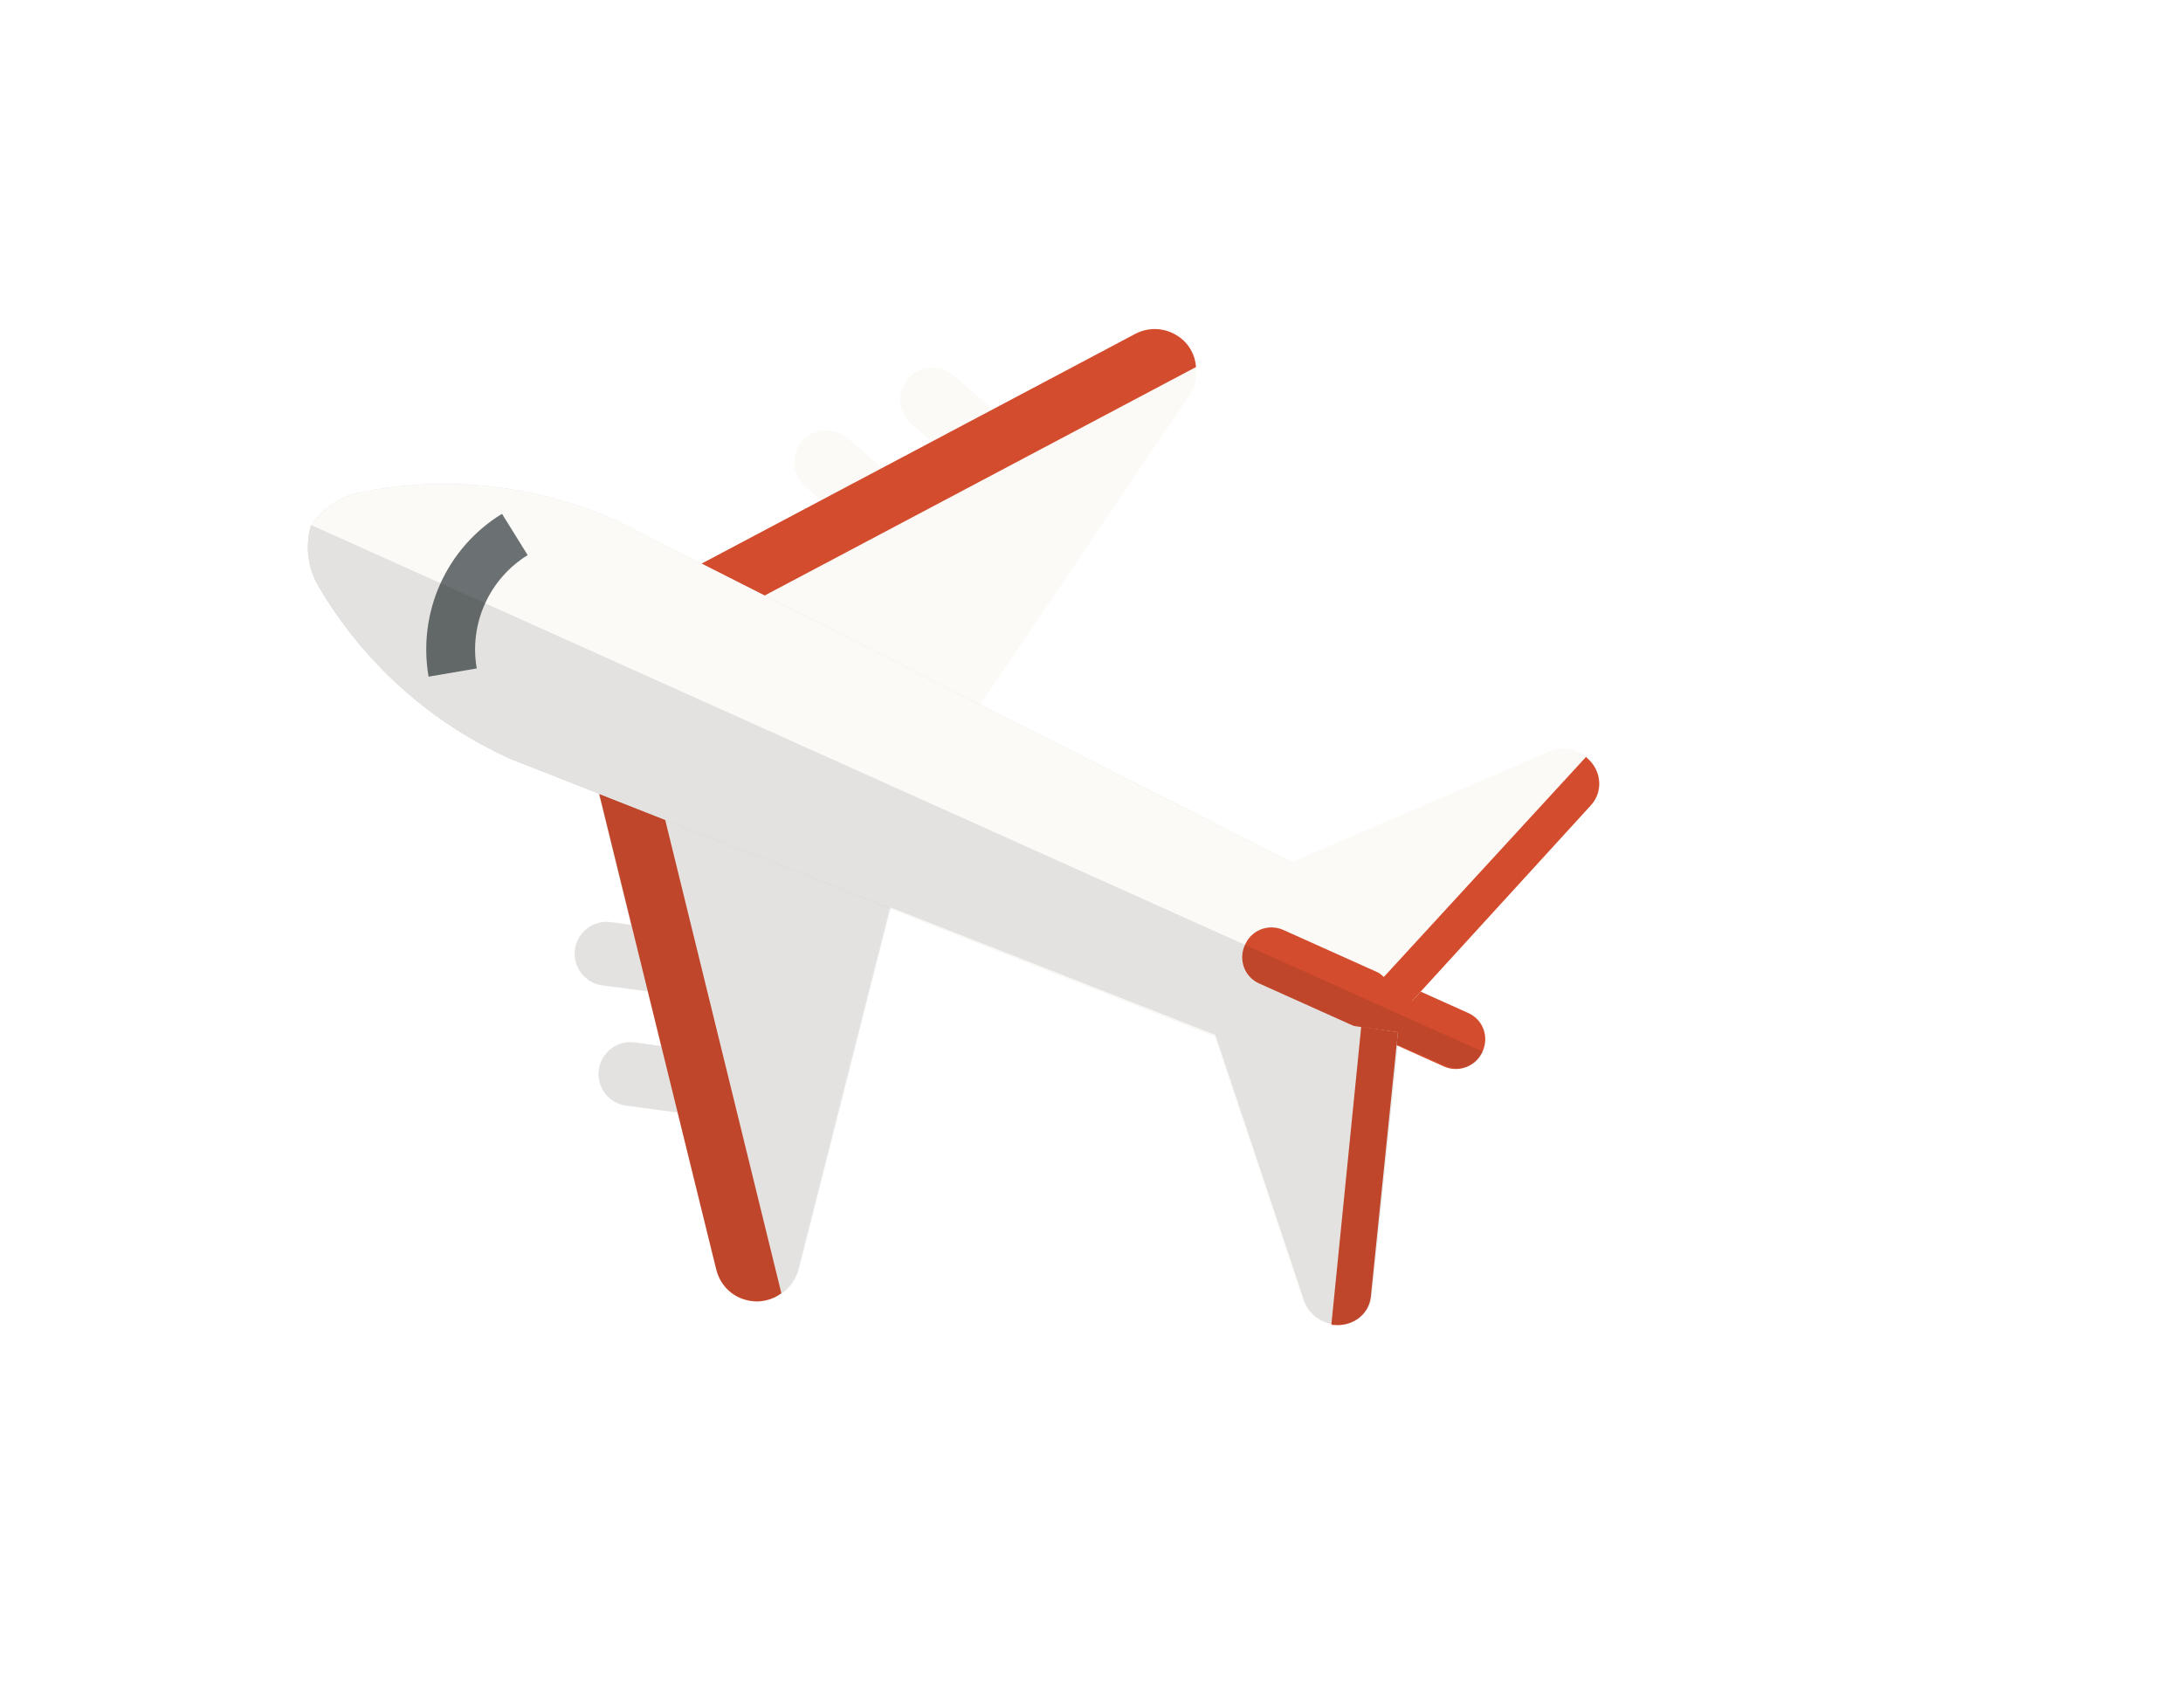
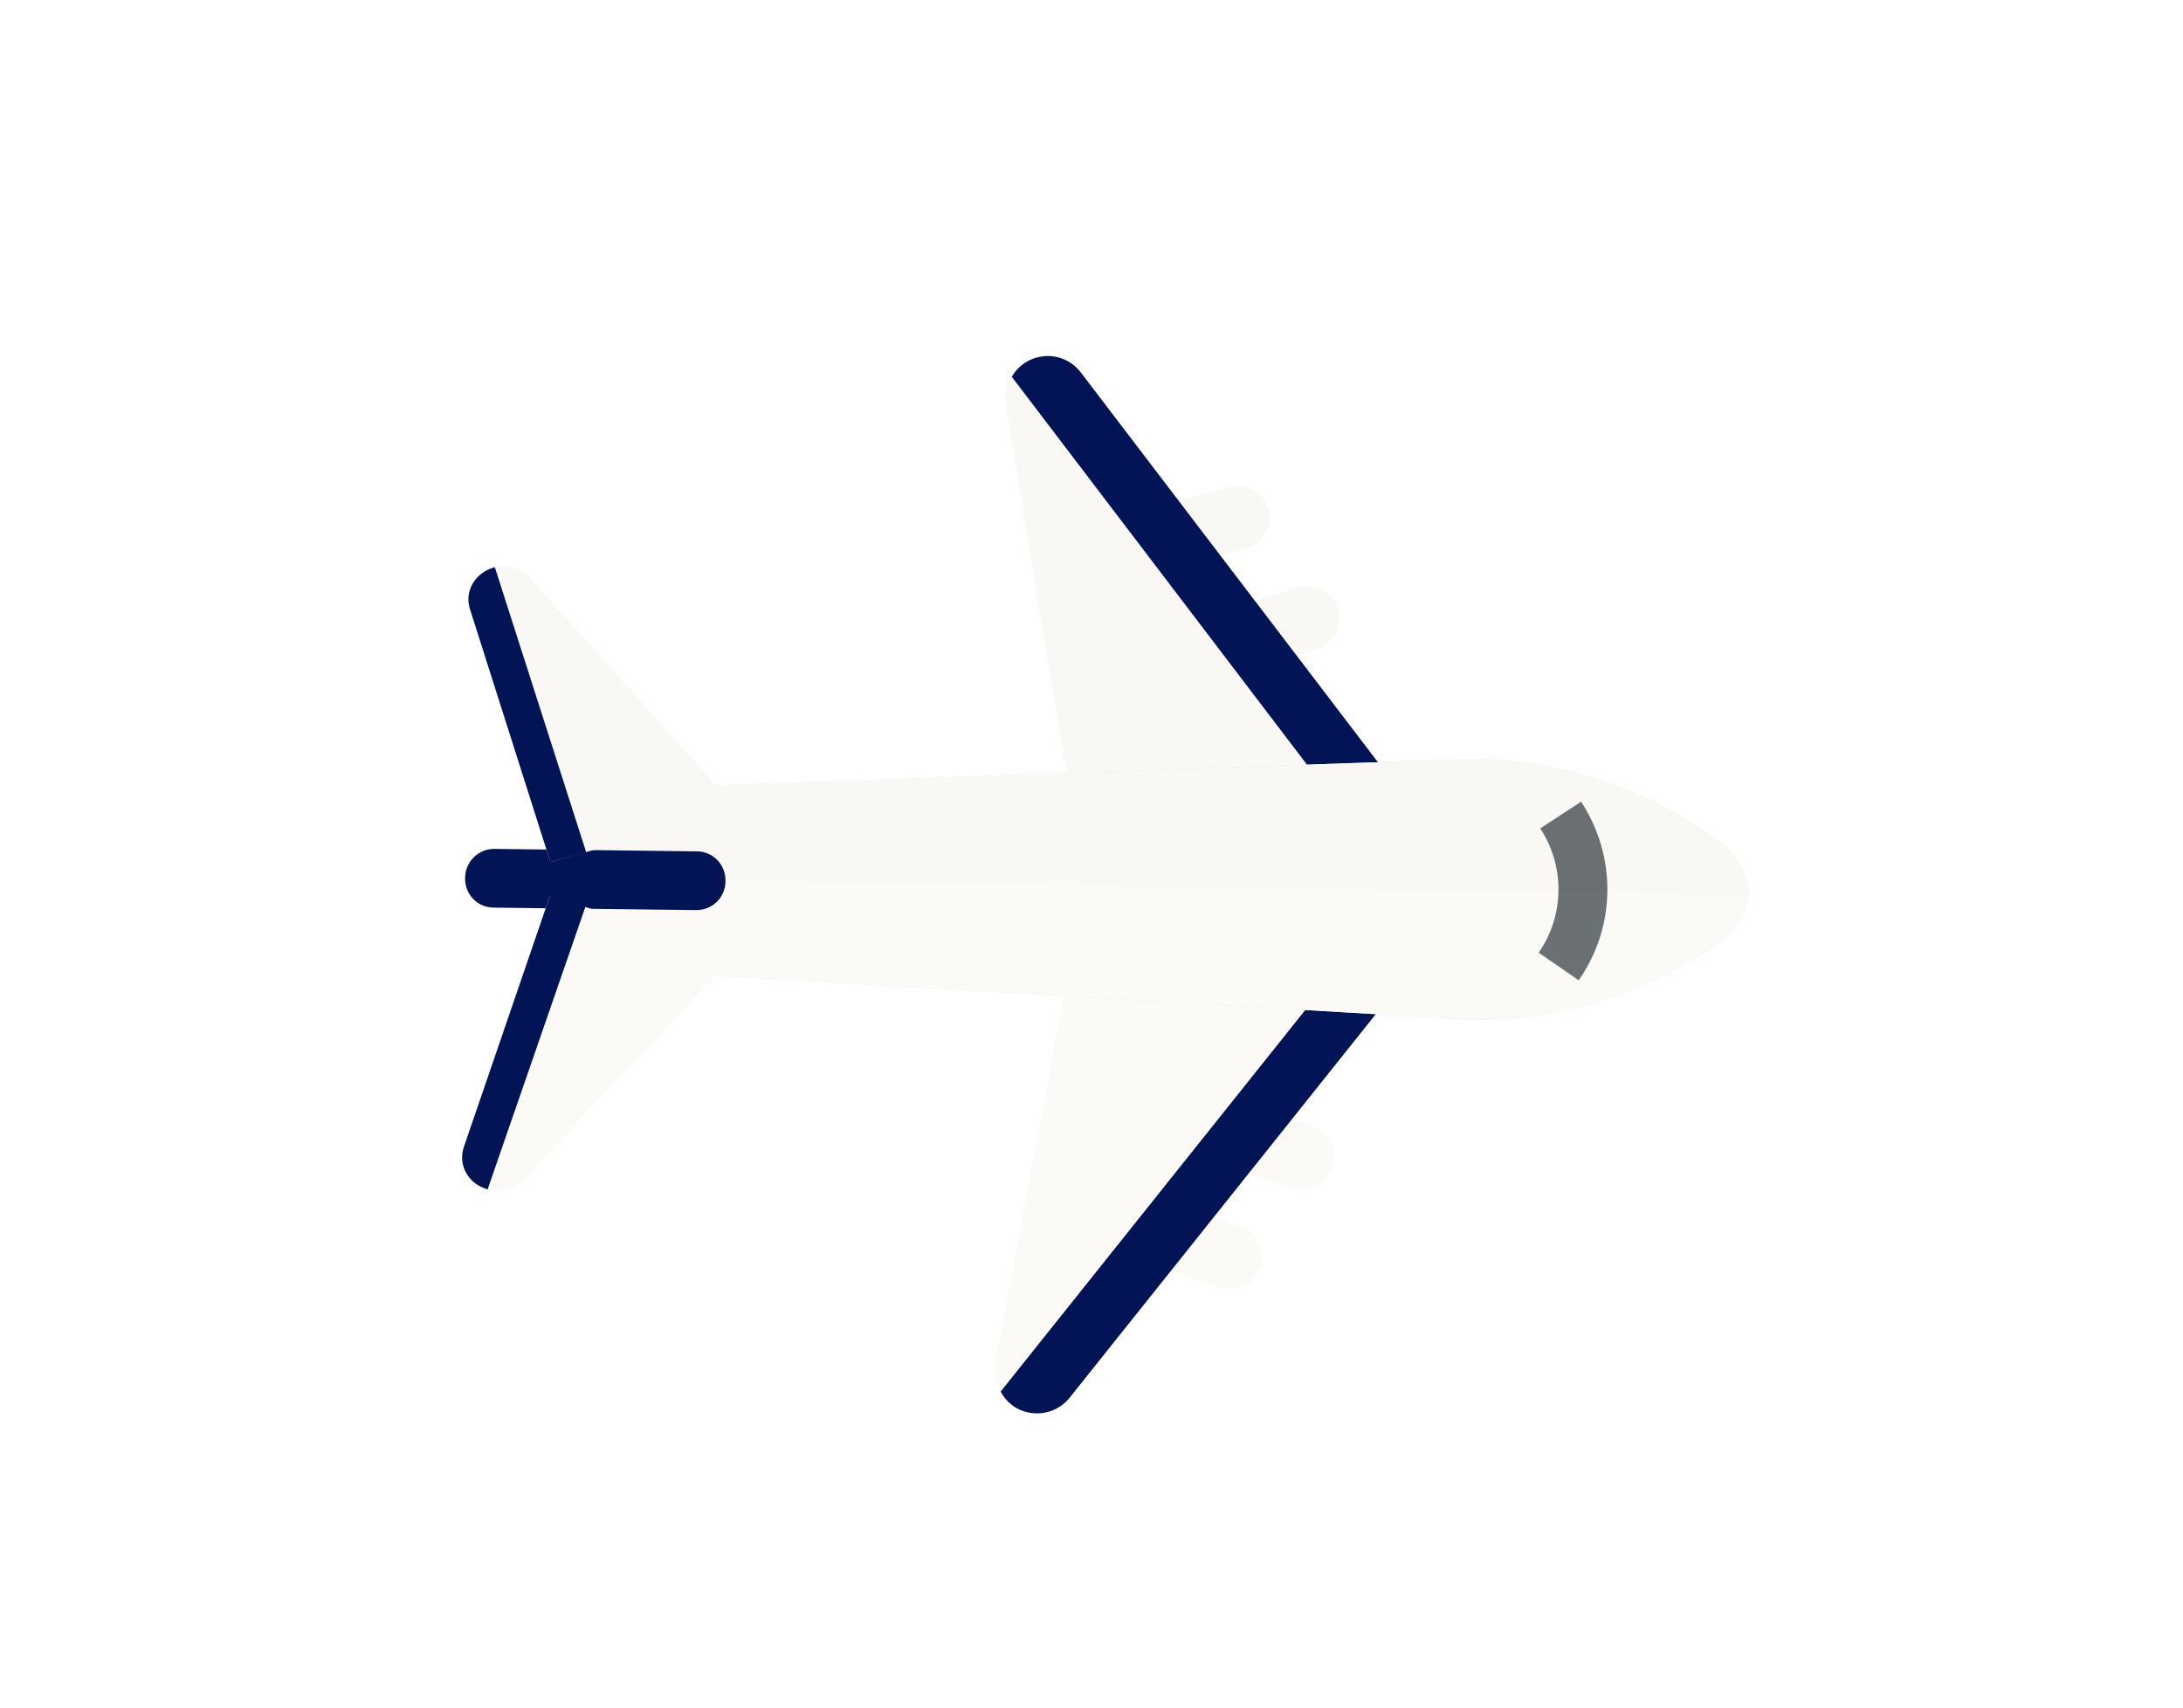
<svg xmlns="http://www.w3.org/2000/svg" style="isolation:isolate" viewBox="0 0 156 122" width="156" height="122">
  <defs>
-     <clipPath id="_clipPath_dyI2uSHn4SefnApq1QUoQyvPmKZIINnD">
+     <clipPath id="_clipPath_02ImWu3gsCKmrcfksjCzGDZjmxW79Qwl">
      <rect width="156" height="122" />
    </clipPath>
  </defs>
-   <g clip-path="url(#_clipPath_dyI2uSHn4SefnApq1QUoQyvPmKZIINnD)">
-     <g>
+   <g clip-path="url(#_clipPath_02ImWu3gsCKmrcfksjCzGDZjmxW79Qwl)">
+     <clipPath id="_clipPath_gTNPtJNIUNtSiIT6xA1sRNLTv0aTUAlO">
+       <rect x="0" y="0" width="156" height="122" transform="matrix(1,0,0,1,0,0)" fill="rgb(255,255,255)" />
+     </clipPath>
+     <g clip-path="url(#_clipPath_gTNPtJNIUNtSiIT6xA1sRNLTv0aTUAlO)">
      <g>
        <g>
          <g>
            <g>
              <g>
                <g>
                  <g>
                    <g>
-                       <path d=" M 65.016 38.16 L 65.016 38.16 C 65.836 37.209 65.737 35.767 64.787 34.914 L 60.558 31.308 C 59.607 30.489 58.165 30.587 57.312 31.538 L 57.312 31.538 C 56.493 32.488 56.591 33.931 57.542 34.783 L 61.771 38.422 C 62.754 39.242 64.196 39.143 65.016 38.16 Z " fill="rgb(252,250,247)" />
-                       <path d=" M 72.589 33.701 L 72.589 33.701 C 73.408 32.751 73.31 31.308 72.359 30.456 L 68.13 26.817 C 67.18 25.997 65.737 26.096 64.885 27.047 L 64.885 27.047 C 64.065 27.997 64.164 29.44 65.114 30.292 L 69.343 33.931 C 70.327 34.75 71.769 34.652 72.589 33.701 Z " fill="rgb(252,250,247)" />
-                       <path d=" M 51.116 69.172 L 51.116 69.172 C 50.952 70.418 49.805 71.303 48.559 71.139 L 43.052 70.418 C 41.806 70.254 40.921 69.106 41.085 67.861 L 41.085 67.861 C 41.249 66.615 42.396 65.73 43.642 65.894 L 49.149 66.615 C 50.395 66.779 51.28 67.926 51.116 69.172 Z " fill="rgb(252,250,247)" />
-                       <path d=" M 52.821 77.794 L 52.821 77.794 C 52.657 79.039 51.51 79.924 50.264 79.761 L 44.757 79.039 C 43.511 78.875 42.626 77.728 42.79 76.482 L 42.79 76.482 C 42.954 75.237 44.101 74.351 45.347 74.515 L 50.854 75.237 C 52.1 75.401 52.985 76.548 52.821 77.794 Z " fill="rgb(252,250,247)" />
-                     </g>
-                     <g>
                      <g>
-                         <path d=" M 67.639 53.928 L 85.013 28.227 C 85.931 26.85 85.571 24.981 84.194 24.063 L 84.194 24.063 C 83.276 23.44 82.096 23.375 81.112 23.899 L 48.625 41.11 L 67.639 53.928 Z " fill="rgb(252,250,247)" />
-                         <path d=" M 48.625 41.077 L 81.112 23.867 C 82.096 23.342 83.276 23.408 84.194 24.031 C 84.981 24.555 85.407 25.375 85.472 26.227 L 53.411 43.208 L 68.13 53.174 L 67.639 53.928 L 48.625 41.077 Z " fill="rgb(211,76,45)" />
-                       </g>
-                       <g>
-                         <path d=" M 64.623 60.648 L 56.984 90.743 C 56.591 92.349 54.952 93.332 53.346 92.906 L 53.346 92.906 C 52.264 92.644 51.444 91.792 51.182 90.71 L 42.396 55.01 L 64.623 60.648 Z " fill="rgb(252,250,247)" />
-                         <path d=" M 55.837 92.415 C 55.149 92.939 54.231 93.136 53.346 92.906 C 52.264 92.644 51.444 91.792 51.182 90.71 L 42.396 55.01 L 64.655 60.648 L 64.426 61.534 L 47.182 57.141 L 55.837 92.415 Z " fill="rgb(211,76,45)" />
+                         <g>
+                           <path d=" M 85.512 80.346 L 85.512 80.346 C 85.139 81.545 85.804 82.828 87.015 83.231 L 92.331 84.853 C 93.53 85.225 94.813 84.56 95.217 83.348 L 95.217 83.348 C 95.589 82.15 94.924 80.866 93.712 80.464 L 88.383 78.812 C 87.155 78.452 85.872 79.117 85.512 80.346 Z " fill="rgb(252,250,247)" />
+                           <path d=" M 80.343 87.454 L 80.343 87.454 C 79.971 88.651 80.636 89.936 81.848 90.338 L 87.177 91.99 C 88.375 92.363 89.659 91.697 90.061 90.485 L 90.061 90.485 C 90.435 89.287 89.769 88.003 88.558 87.601 L 83.229 85.949 C 82 85.59 80.716 86.255 80.343 87.454 Z " fill="rgb(252,250,247)" />
+                           <path d=" M 85.899 46.363 L 85.899 46.363 C 85.552 45.155 86.252 43.886 87.46 43.54 L 92.798 42.006 C 94.006 41.66 95.275 42.36 95.621 43.567 L 95.621 43.567 C 95.967 44.775 95.268 46.044 94.06 46.39 L 88.722 47.924 C 87.514 48.27 86.245 47.571 85.899 46.363 Z " fill="rgb(252,250,247)" />
+                           <path d=" M 80.898 39.135 L 80.898 39.135 C 80.553 37.928 81.252 36.659 82.459 36.312 L 87.798 34.779 C 89.006 34.433 90.275 35.132 90.621 36.34 L 90.621 36.34 C 90.967 37.548 90.268 38.817 89.06 39.163 L 83.722 40.696 C 82.513 41.043 81.245 40.343 80.898 39.135 Z " fill="rgb(252,250,247)" />
+                         </g>
+                         <g>
+                           <g>
+                             <path d=" M 76.821 66.93 L 71.131 97.426 C 70.838 99.055 71.913 100.625 73.542 100.918 L 73.542 100.918 C 74.632 101.124 75.74 100.713 76.434 99.84 L 99.368 71.107 L 76.821 66.93 Z " fill="rgb(252,250,247)" />
+                             <path d=" M 99.382 71.137 L 92.805 79.376 L 76.446 99.87 C 75.753 100.743 74.645 101.153 73.554 100.948 C 72.624 100.781 71.906 100.199 71.507 99.443 L 94.143 71.09 L 76.671 67.817 L 76.821 66.93 L 99.382 71.137 Z " fill="rgb(2,20,86)" />
+                           </g>
+                           <g>
+                             <path d=" M 76.909 59.564 L 71.919 28.919 C 71.639 27.289 72.751 25.734 74.393 25.485 L 74.393 25.485 C 75.49 25.294 76.582 25.748 77.253 26.636 L 99.541 55.876 L 76.909 59.564 Z " fill="rgb(252,250,247)" />
+                             <path d=" M 72.305 26.928 C 72.727 26.173 73.49 25.627 74.393 25.485 C 75.49 25.294 76.582 25.748 77.253 26.636 L 99.541 55.876 L 76.879 59.577 L 76.736 58.673 L 94.302 55.829 L 72.305 26.928 Z " fill="rgb(2,20,86)" />
+                           </g>
+                         </g>
+                         <path d=" M 122.776 60.076 L 122.776 60.076 C 123.809 60.806 124.473 61.84 124.81 62.945 C 124.898 63.228 124.955 63.525 125 63.792 C 124.941 64.068 124.895 64.373 124.793 64.633 C 124.441 65.714 123.74 66.734 122.689 67.441 L 122.689 67.441 C 117.504 71.053 111.323 72.953 105.029 72.864 L 43.193 69.249 L 43.193 69.249 C 37.434 66.855 37.522 58.666 43.325 56.395 L 43.325 56.395 L 105.223 54.229 C 111.547 54.304 117.661 56.365 122.776 60.076 Z " fill="rgb(219,219,219)" />
+                         <path d=" M 122.776 60.076 L 122.776 60.076 C 123.809 60.806 124.473 61.84 124.81 62.945 C 124.898 63.228 124.955 63.525 125 63.792 C 124.941 64.068 124.895 64.373 124.793 64.633 C 124.441 65.714 123.74 66.734 122.689 67.441 L 122.689 67.441 C 117.504 71.053 111.323 72.953 105.029 72.864 L 43.193 69.249 L 43.193 69.249 C 37.434 66.855 37.522 58.666 43.325 56.395 L 43.325 56.395 L 105.223 54.229 C 111.547 54.304 117.661 56.365 122.776 60.076 Z " fill="rgb(252,250,247)" />
+                         <path d=" M 33.238 62.709 L 33.234 62.782 C 33.231 63.927 34.135 64.857 35.28 64.859 L 49.762 65.035 C 50.907 65.038 51.836 64.134 51.839 62.989 L 51.843 62.915 C 51.846 61.77 50.941 60.84 49.797 60.839 L 35.314 60.662 C 34.169 60.66 33.254 61.594 33.238 62.709 Z " fill="rgb(2,20,86)" />
+                         <path d=" M 112.815 70.053 L 109.955 68.078 C 111.801 65.418 111.844 61.896 110.066 59.201 L 112.987 57.288 C 115.537 61.184 115.503 66.203 112.815 70.053 Z " fill="rgb(107,113,114)" />
+                         <g>
+                           <g>
+                             <path d=" M 39.288 64.047 L 33.124 82.024 C 32.705 83.279 33.426 84.61 34.741 85.003 L 34.741 85.003 C 35.694 85.304 36.751 85.023 37.406 84.309 L 52.666 68.098 L 39.288 64.047 Z " fill="rgb(252,250,247)" />
+                             <path d=" M 39.332 61.597 L 33.579 43.508 C 33.177 42.254 33.937 40.959 35.264 40.559 L 35.264 40.559 C 36.219 40.289 37.274 40.58 37.911 41.304 L 52.79 57.857 L 39.332 61.597 Z " fill="rgb(252,250,247)" />
+                           </g>
+                           <path d=" M 40.165 69.621 L 34.845 84.994 C 34.801 84.977 34.771 84.99 34.758 84.96 C 33.443 84.566 32.722 83.235 33.142 81.981 L 39.305 64.004 L 41.849 64.757 L 40.165 69.621 Z " fill="rgb(2,20,86)" />
+                           <path d=" M 39.332 61.597 L 36.456 52.553 L 33.579 43.508 C 33.177 42.254 33.937 40.959 35.264 40.559 C 35.294 40.547 35.324 40.533 35.367 40.551 L 41.893 60.913 L 39.332 61.597 Z " fill="rgb(2,20,86)" />
+                         </g>
                      </g>
                    </g>
-                     <path d=" M 22.76 41.897 L 22.76 41.897 C 22.104 40.815 21.907 39.602 22.038 38.455 C 22.071 38.16 22.137 37.865 22.202 37.602 C 22.366 37.373 22.53 37.111 22.727 36.914 C 23.481 36.062 24.53 35.406 25.776 35.177 L 25.776 35.177 C 31.971 33.931 38.397 34.652 44.134 37.242 L 99.405 65.205 L 99.405 65.205 C 103.732 69.696 100.388 77.171 94.16 76.941 L 94.16 76.941 L 36.528 54.256 C 30.758 51.666 25.972 47.339 22.76 41.897 Z " fill="rgb(219,219,219)" />
-                     <path d=" M 22.76 41.897 L 22.76 41.897 C 22.104 40.815 21.907 39.602 22.038 38.455 C 22.071 38.16 22.137 37.865 22.202 37.602 C 22.366 37.373 22.53 37.111 22.727 36.914 C 23.481 36.062 24.53 35.406 25.776 35.177 L 25.776 35.177 C 31.971 33.931 38.397 34.652 44.134 37.242 L 99.405 65.205 L 99.405 65.205 C 103.732 69.696 100.388 77.171 94.16 76.941 L 94.16 76.941 L 36.528 54.256 C 30.758 51.666 25.972 47.339 22.76 41.897 Z " fill="rgb(252,250,247)" />
-                     <path d=" M 105.928 75.171 L 105.961 75.105 C 106.42 74.056 105.961 72.843 104.912 72.385 L 91.701 66.451 C 90.652 65.992 89.439 66.451 88.98 67.5 L 88.947 67.566 C 88.488 68.615 88.947 69.828 89.996 70.286 L 103.208 76.22 C 104.257 76.679 105.469 76.187 105.928 75.171 Z " fill="rgb(211,76,45)" />
-                     <path d=" M 35.873 36.717 L 37.708 39.668 C 34.955 41.372 33.512 44.585 34.069 47.765 L 30.627 48.355 C 29.841 43.766 31.873 39.176 35.873 36.717 Z " fill="rgb(107,113,114)" />
-                     <g>
-                       <g>
-                         <path d=" M 100.913 71.532 L 113.731 57.501 C 114.616 56.518 114.485 55.01 113.436 54.125 L 113.436 54.125 C 112.682 53.469 111.6 53.305 110.715 53.699 L 90.258 62.484 L 100.913 71.532 Z " fill="rgb(252,250,247)" />
-                         <path d=" M 99.896 73.761 L 97.962 92.644 C 97.831 93.955 96.618 94.84 95.241 94.677 L 95.241 94.677 C 94.258 94.545 93.406 93.857 93.111 92.939 L 86.062 71.827 L 99.896 73.761 Z " fill="rgb(252,250,247)" />
-                       </g>
-                       <path d=" M 113.337 54.092 C 113.37 54.125 113.403 54.125 113.403 54.158 C 114.452 55.043 114.583 56.551 113.698 57.534 L 100.88 71.565 L 98.847 69.86 L 113.337 54.092 Z " fill="rgb(211,76,45)" />
-                       <path d=" M 99.896 73.761 L 97.962 92.644 C 97.831 93.955 96.618 94.84 95.241 94.677 C 95.209 94.677 95.176 94.677 95.143 94.644 L 97.274 73.368 L 99.896 73.761 Z " fill="rgb(211,76,45)" />
+                   </g>
+                   <g style="opacity:0.1;">
+                     <g opacity="0.1">
+                       <path d=" M 125 63.792 C 124.942 63.496 124.898 63.228 124.81 62.945 C 124.473 61.84 123.822 60.837 122.776 60.076 L 122.776 60.076 C 117.692 56.352 111.547 54.304 105.223 54.229 L 98.5 54.469 L 92.659 46.785 L 94.06 46.39 C 95.268 46.044 95.967 44.775 95.621 43.567 C 95.275 42.36 94.006 41.66 92.798 42.006 L 89.652 42.909 L 87.225 39.71 L 89.073 39.193 C 90.281 38.847 90.98 37.578 90.634 36.37 C 90.288 35.162 89.019 34.462 87.811 34.809 L 84.248 35.821 L 77.267 26.667 C 76.937 26.237 76.501 25.891 75.983 25.687 C 75.466 25.483 74.94 25.426 74.377 25.527 C 74.14 25.559 73.96 25.637 73.736 25.699 C 73.706 25.712 73.646 25.738 73.616 25.751 C 73.466 25.816 73.298 25.925 73.161 26.021 C 73.131 26.033 73.101 26.046 73.084 26.089 C 72.916 26.198 72.792 26.324 72.638 26.461 C 72.638 26.461 72.638 26.461 72.608 26.475 C 72 27.132 71.717 28.042 71.841 28.988 L 76.138 55.323 L 51.219 56.216 L 37.864 41.361 C 37.241 40.666 36.258 40.379 35.32 40.607 L 35.32 40.607 C 35.291 40.62 35.26 40.633 35.217 40.616 C 34.233 40.901 33.544 41.701 33.436 42.606 C 33.39 42.911 33.418 43.221 33.519 43.535 L 38.979 60.785 L 35.25 60.761 C 34.136 60.746 33.224 61.607 33.177 62.735 L 48.326 62.924 L 124.965 63.878 C 124.982 63.835 124.982 63.835 125 63.792 Z " fill="rgb(7,7,7)" />
                    </g>
                  </g>
                </g>
              </g>
-               <g opacity="0.1">
-                 <path d=" M 22.202 37.602 C 22.137 37.897 22.071 38.16 22.038 38.455 C 21.907 39.602 22.104 40.782 22.76 41.897 L 22.76 41.897 C 25.939 47.339 30.758 51.666 36.528 54.256 L 42.79 56.715 L 45.084 66.09 L 43.642 65.894 C 42.396 65.73 41.249 66.615 41.085 67.861 C 40.921 69.106 41.806 70.254 43.052 70.418 L 46.297 70.844 L 47.248 74.745 L 45.347 74.483 C 44.101 74.319 42.954 75.204 42.79 76.45 C 42.626 77.695 43.511 78.843 44.757 79.007 L 48.428 79.498 L 51.182 90.677 C 51.313 91.202 51.575 91.693 51.969 92.087 C 52.362 92.48 52.821 92.742 53.378 92.874 C 53.608 92.939 53.804 92.939 54.034 92.972 C 54.067 92.972 54.132 92.972 54.165 92.972 C 54.329 92.972 54.526 92.939 54.69 92.906 C 54.722 92.906 54.755 92.906 54.788 92.874 C 54.985 92.841 55.149 92.775 55.345 92.71 C 55.345 92.71 55.345 92.71 55.378 92.71 C 56.198 92.349 56.82 91.628 57.083 90.71 L 63.639 64.845 L 86.849 73.958 L 93.176 92.906 C 93.471 93.791 94.258 94.447 95.209 94.611 L 95.209 94.611 C 95.241 94.611 95.274 94.611 95.307 94.644 C 96.323 94.775 97.274 94.316 97.733 93.529 C 97.897 93.267 97.995 92.972 98.028 92.644 L 99.896 74.647 L 103.306 76.155 C 104.322 76.613 105.502 76.187 105.994 75.171 L 22.268 37.537 C 22.235 37.57 22.235 37.57 22.202 37.602 Z " fill="rgb(7,7,7)" />
-               </g>
+               <path d=" M -89.271 -69.242 C -89.493 -69.753 -89.663 -70.143 -89.663 -70.143 C -89.663 -70.143 -89.493 -69.753 -89.271 -69.242 C -89.049 -68.73 -88.879 -68.339 -88.879 -68.339 C -88.879 -68.339 -89.062 -68.76 -89.271 -69.242 Z " fill="rgb(252,250,247)" />
            </g>
          </g>
-           <path d=" M 165.691 245.017 C 165.691 245.574 165.691 246 165.691 246 C 165.691 246 165.691 245.574 165.691 245.017 C 165.691 244.459 165.691 244.033 165.691 244.033 C 165.691 244.033 165.691 244.492 165.691 245.017 Z " fill="rgb(252,250,247)" />
        </g>
      </g>
    </g>
  </g>
</svg>
